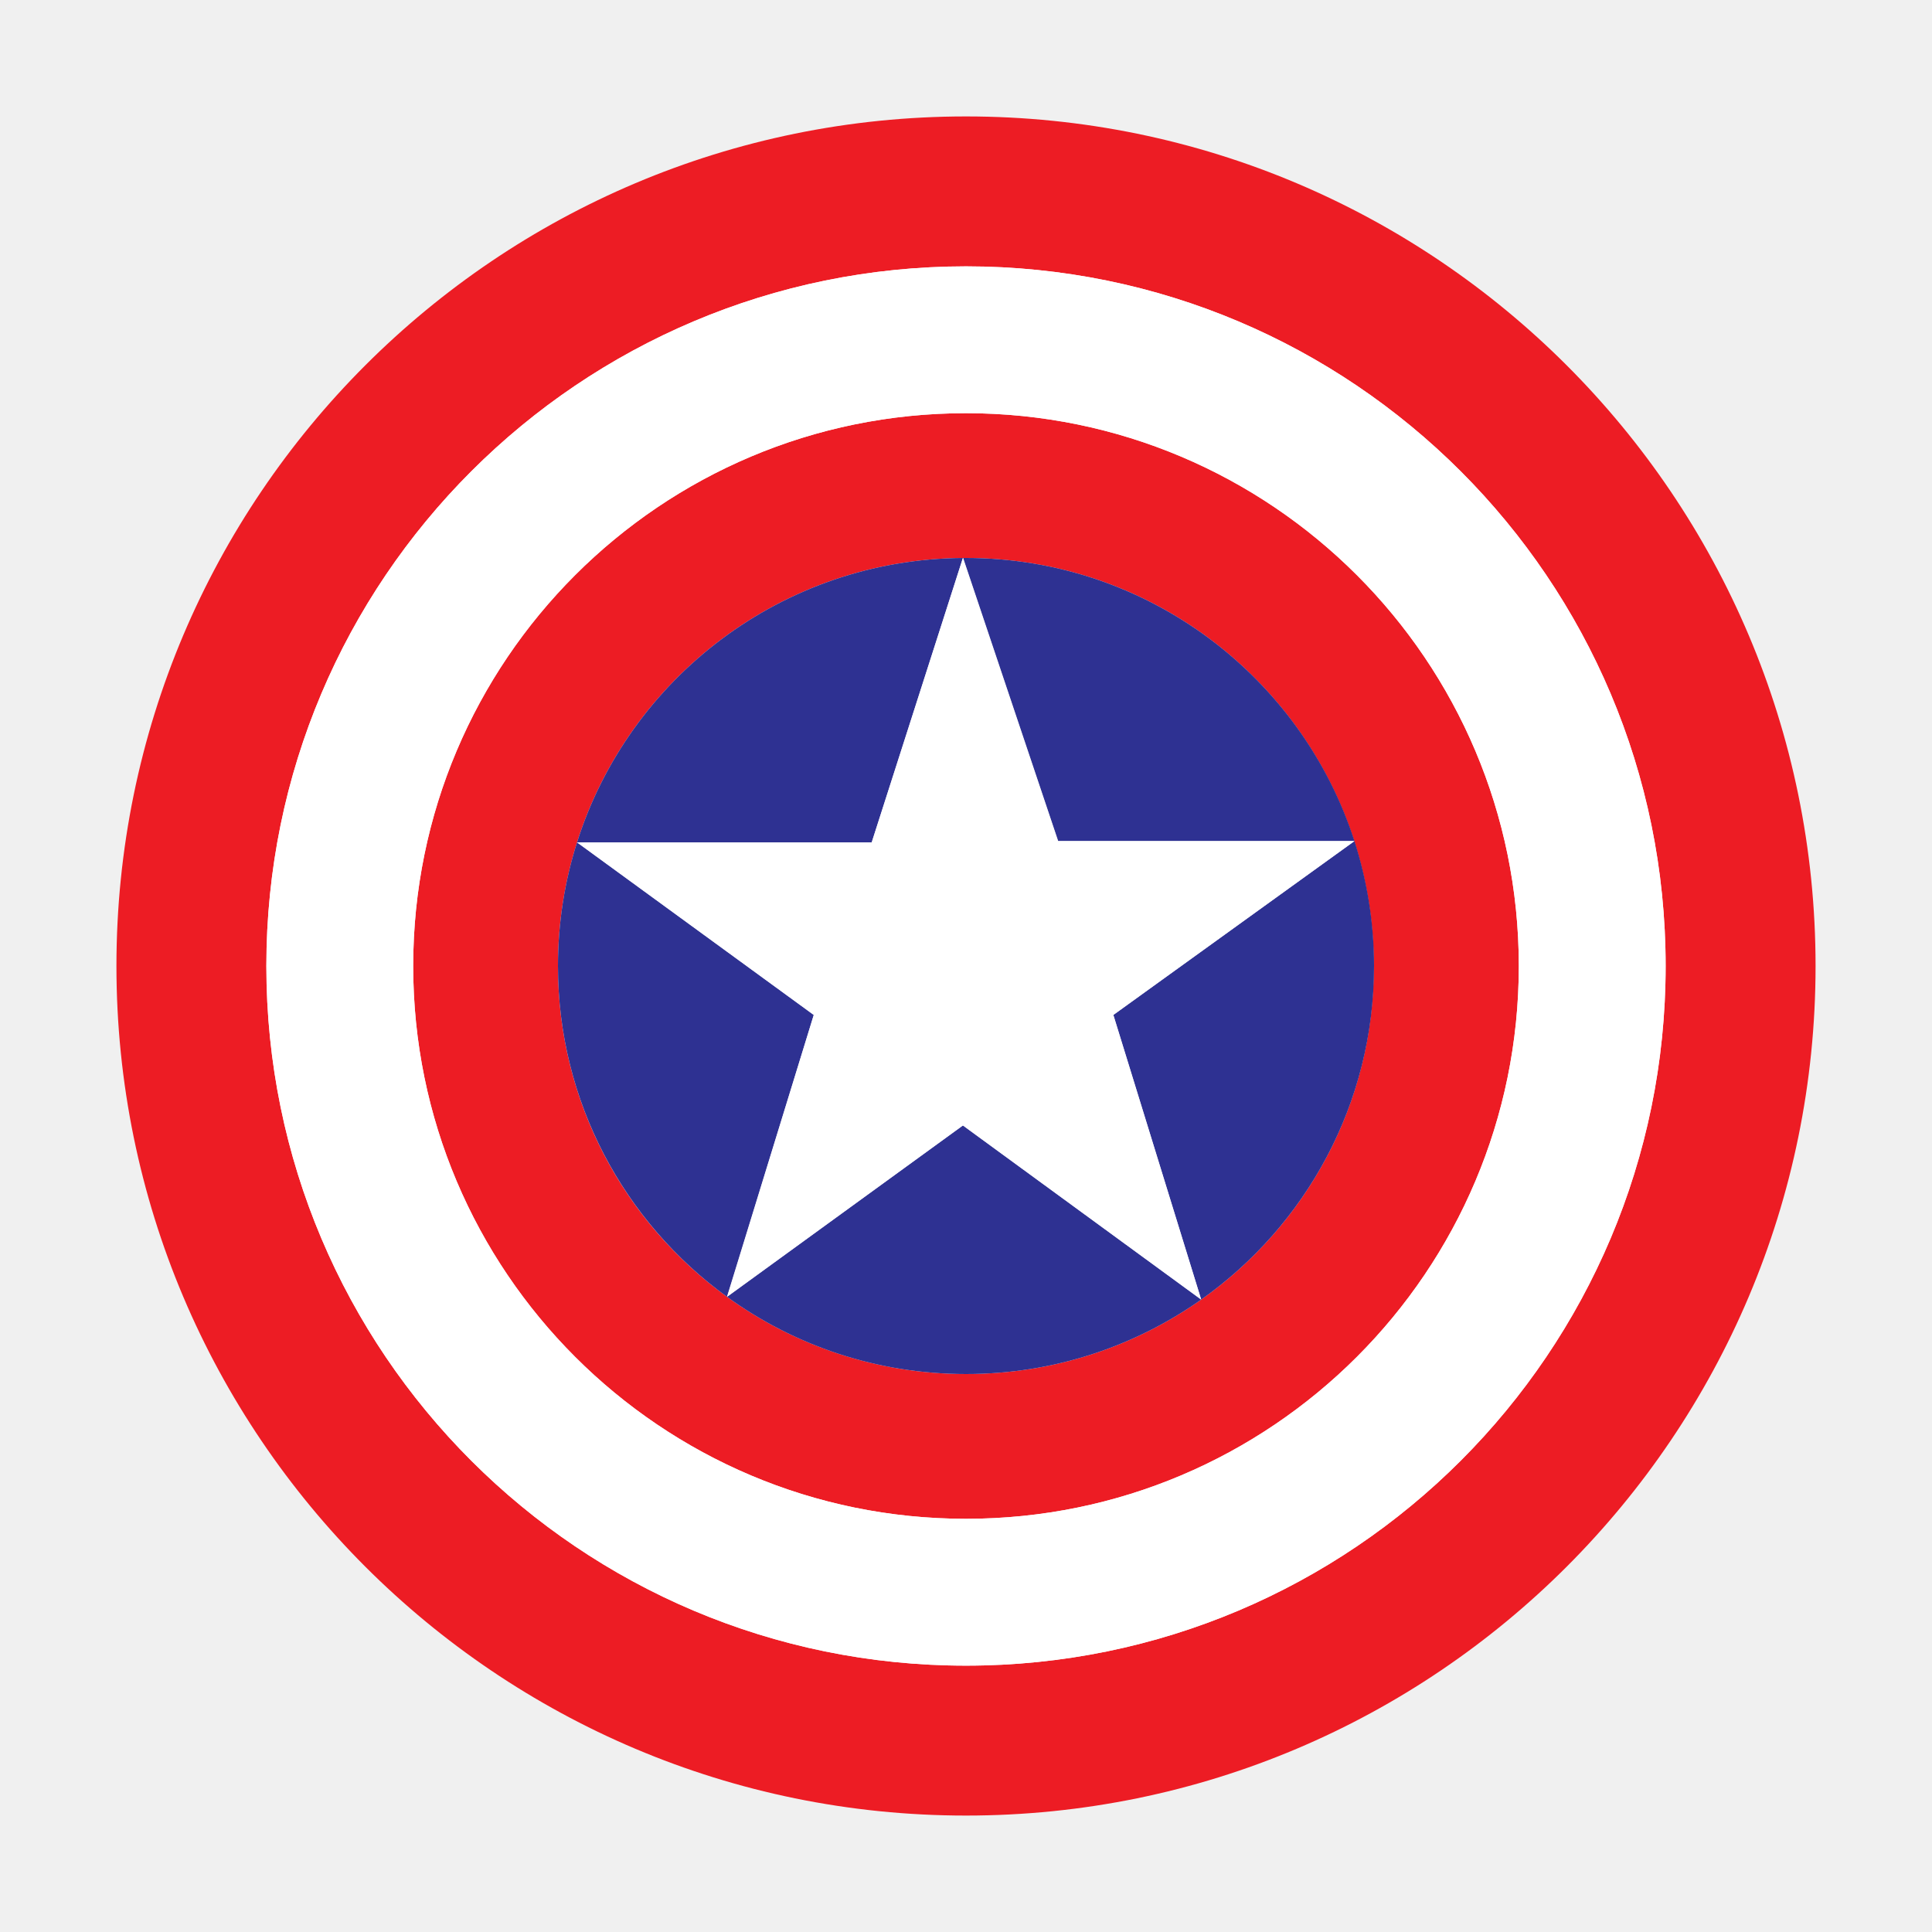
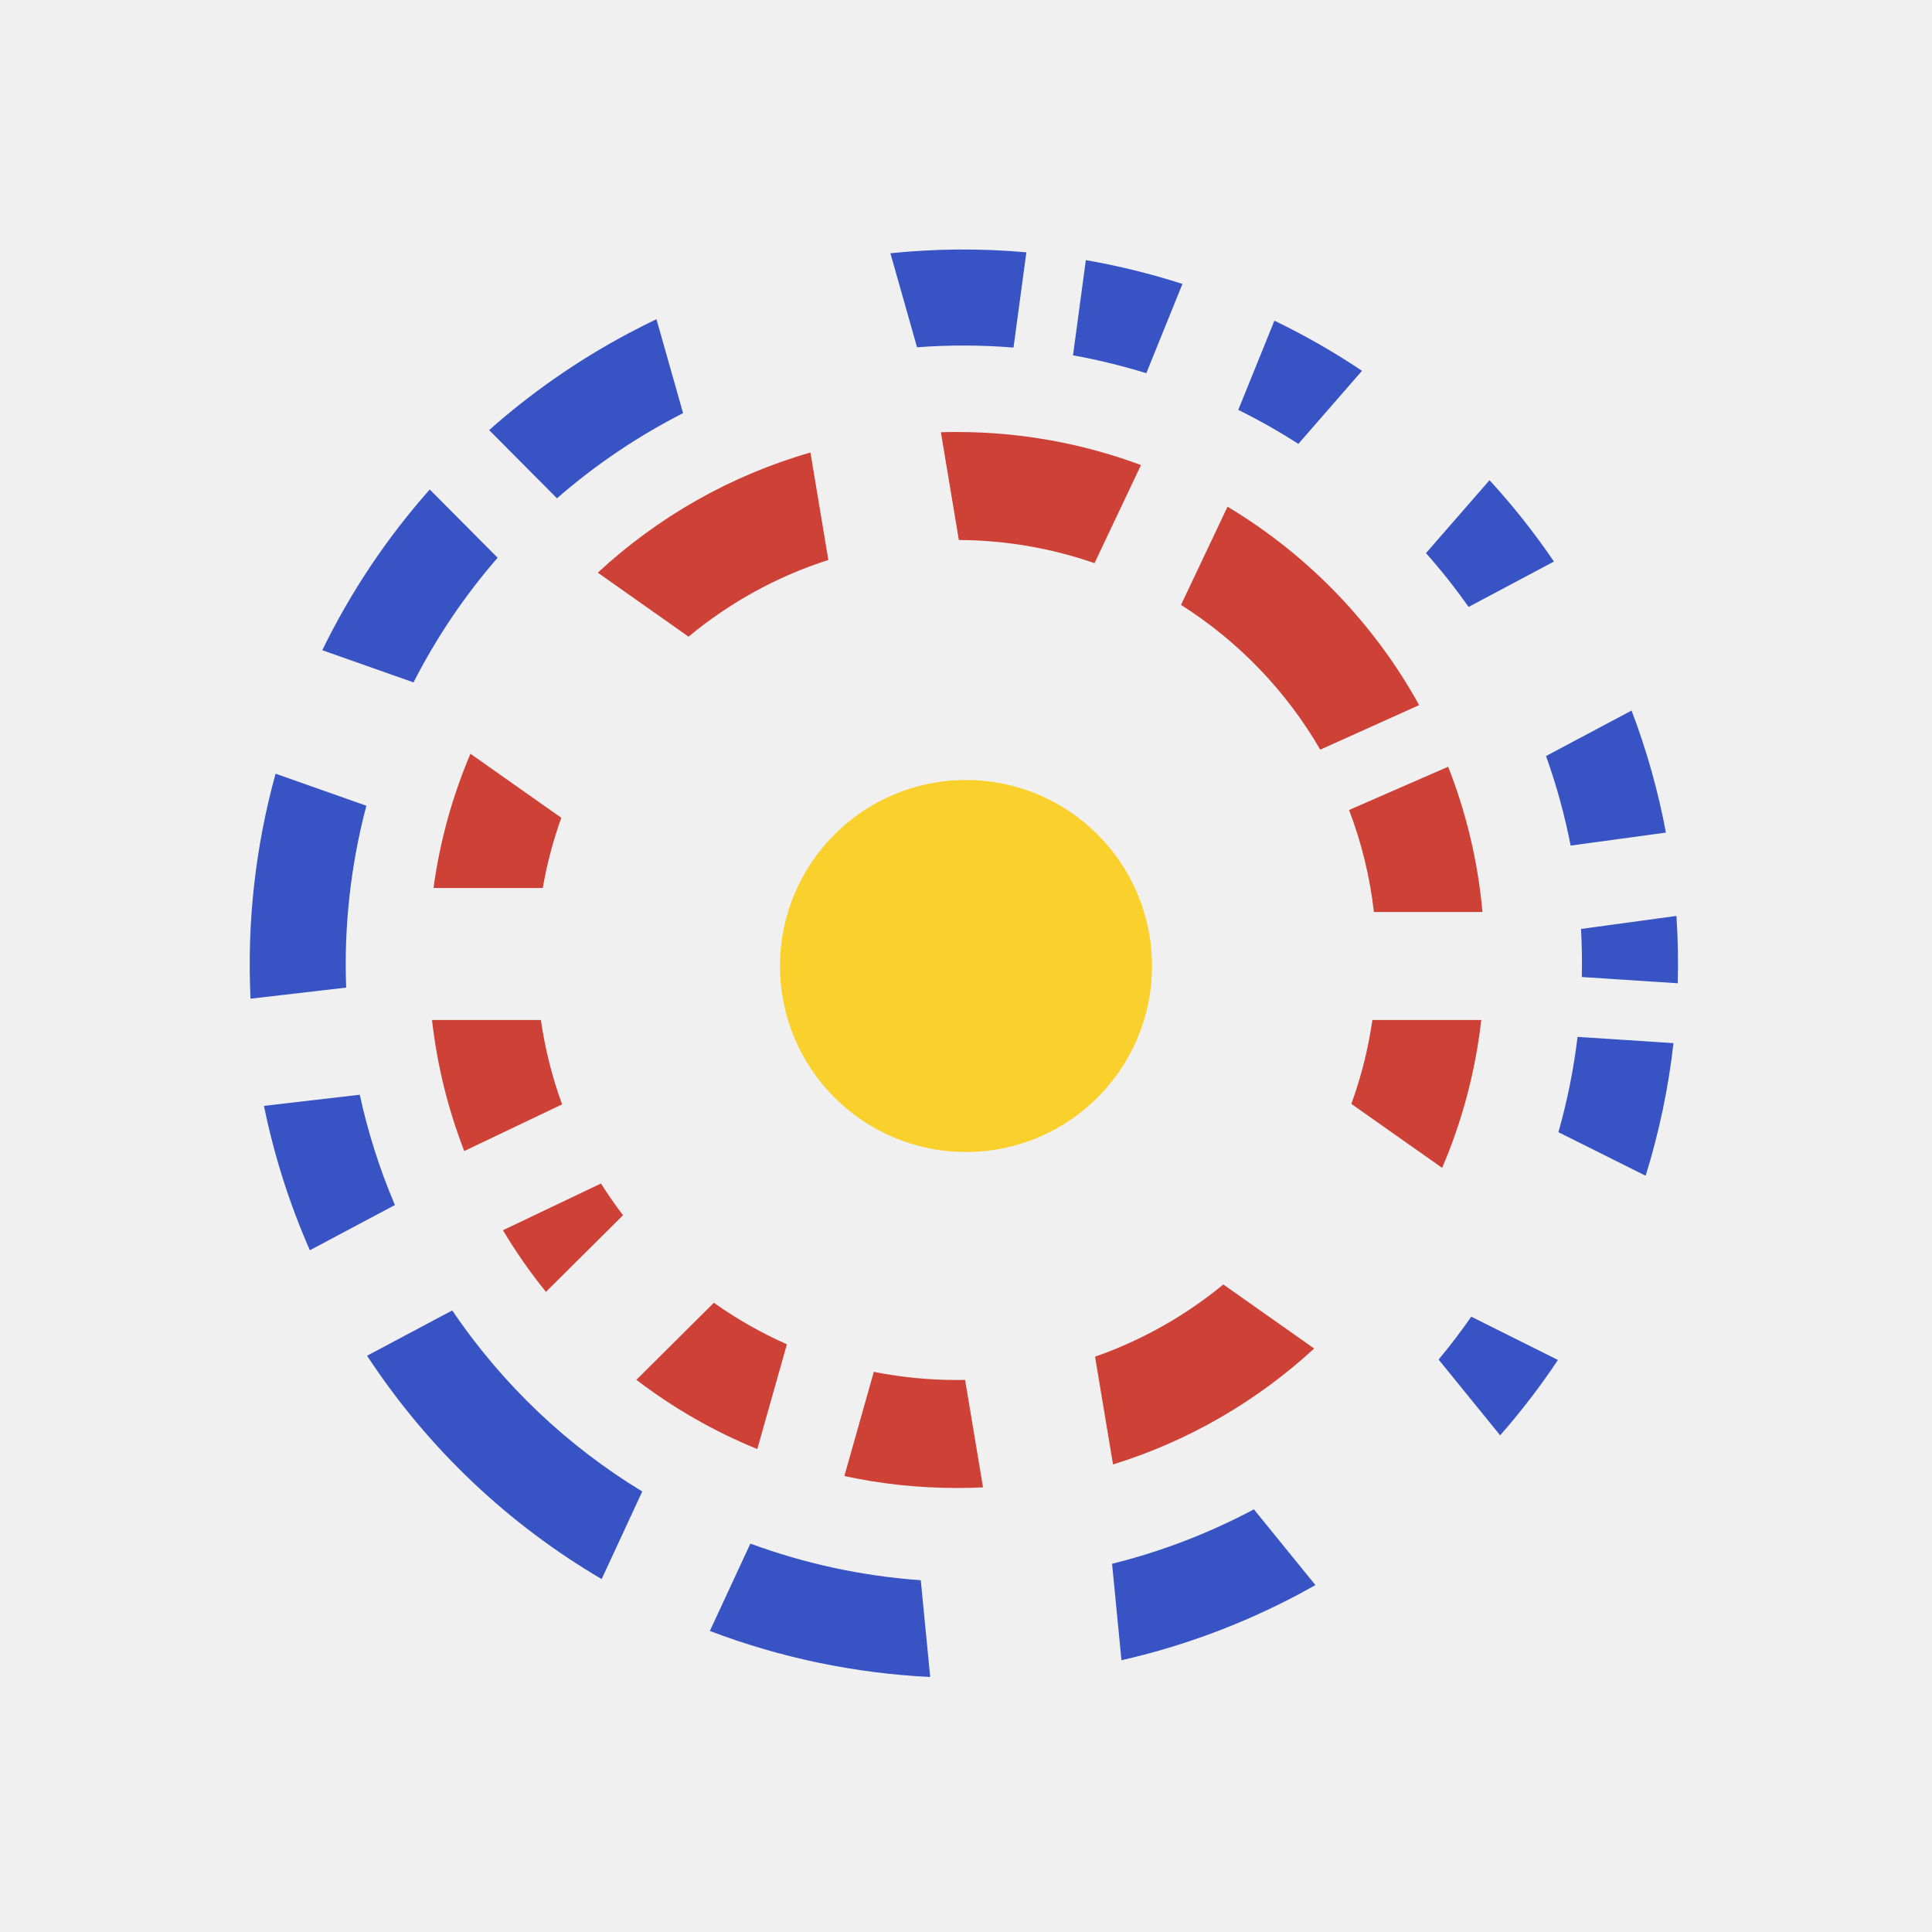
- <svg xmlns="http://www.w3.org/2000/svg" viewBox="0 0 750 750">
-   <switch>
-     <g>
-       <path d="M375 45.2C192.9 45.2 45.2 192.9 45.2 375S192.9 704.8 375 704.8 704.8 557.1 704.8 375 557.1 45.2 375 45.2zm0 601.4C225 646.6 103.4 525 103.4 375S225 103.4 375 103.4 646.6 225 646.6 375 525 646.6 375 646.6zm0-486.2c-118.5 0-214.6 96.1-214.6 214.6S256.5 589.6 375 589.6 589.6 493.5 589.6 375 493.5 160.4 375 160.4zm91.3 344.1c-25.8 18.2-57.3 28.9-91.3 28.9-34.6 0-66.7-11.1-92.8-30-39.8-28.8-65.6-75.6-65.6-128.4 0-16.7 2.6-32.8 7.4-48 20.2-63.7 79.6-109.9 149.8-110.4h1.1c70.6 0 130.3 46.1 150.8 109.9 4.9 15.3 7.6 31.6 7.6 48.5.1 53.5-26.4 100.8-67 129.5z" fill="#ed1c24" />
-       <path d="M338.4 327H224c20.2-63.7 79.6-109.9 149.8-110.4L338.4 327zm187.4-.5L432.2 394l34.1 110.5c40.6-28.7 67.1-76 67.1-129.5 0-16.9-2.7-33.2-7.6-48.5zM224 327c-4.8 15.1-7.4 31.3-7.4 48 0 52.8 25.9 99.6 65.6 128.4L315.9 394 224 327zm301.8-.5c-20.5-63.7-80.3-109.9-150.8-109.9h-1.1l36.9 109.9h115zM282.2 503.4c26.1 18.9 58.1 30 92.8 30 34 0 65.5-10.7 91.3-28.9l-92.5-67.6-91.6 66.5z" fill="#2e3192" />
-       <path d="M375 103.4C225 103.4 103.4 225 103.4 375S225 646.6 375 646.6 646.6 525 646.6 375 525 103.4 375 103.4zm0 486.2c-118.5 0-214.6-96.1-214.6-214.6S256.5 160.4 375 160.4 589.6 256.5 589.6 375 493.5 589.6 375 589.6zM432.2 394l34.1 110.5-92.5-67.6-91.5 66.5L315.9 394 224 327h114.4l35.4-110.4 36.9 109.9h115.1L432.2 394z" fill="#fff" />
-     </g>
-   </switch>
+ <svg xmlns="http://www.w3.org/2000/svg" viewBox="0 0 161 161" fill="none">
+   <circle cx="80.5" cy="80.5" r="15.5" fill="#FAD02C" />
+   <path fill-rule="evenodd" clip-rule="evenodd" d="M49.816 47.723C54.791 43.111 60.836 39.635 67.536 37.709L69.029 46.663C64.723 48.042 60.78 50.233 57.38 53.055L49.816 47.723ZM79.719 115C79.955 115 80.19 114.998 80.425 114.993L81.918 123.946C81.19 123.982 80.456 124 79.719 124C76.509 124 73.379 123.656 70.364 123.003L72.818 114.32C75.049 114.766 77.357 115 79.719 115ZM65.575 112.024L63.107 120.756C59.481 119.277 56.097 117.328 53.03 114.985L59.488 108.564C61.386 109.911 63.423 111.073 65.575 112.024ZM51.92 101.268C51.268 100.417 50.653 99.534 50.08 98.624L41.911 102.52C42.985 104.319 44.184 106.035 45.495 107.656L51.92 101.268ZM45.074 85C45.422 87.433 46.02 89.786 46.842 92.031L38.687 95.92C37.348 92.469 36.431 88.808 36 85H45.074ZM45.231 74C45.579 71.986 46.099 70.031 46.776 68.151L39.203 62.813C37.708 66.331 36.659 70.083 36.125 74H45.231ZM91.254 113.055L92.752 122.038C99.065 120.083 104.771 116.744 109.514 112.377L101.943 107.04C98.793 109.632 95.183 111.684 91.254 113.055ZM78.406 36.019L79.904 45.001C83.862 45.021 87.665 45.699 91.209 46.93L95.081 38.756C90.298 36.974 85.123 36 79.719 36C79.28 36 78.842 36.006 78.406 36.019ZM102.294 42.225L98.418 50.408C103.191 53.431 107.182 57.575 110.02 62.471L118.262 58.76C114.494 51.938 108.968 46.222 102.294 42.225ZM114.493 76C114.156 73.038 113.449 70.189 112.421 67.499L120.678 63.894C122.175 67.699 123.158 71.763 123.54 76H114.493ZM114.365 85C114.019 87.418 113.425 89.757 112.611 91.99L120.178 97.323C121.83 93.468 122.948 89.329 123.438 85H114.365Z" fill="#CE4136" />
+   <path fill-rule="evenodd" clip-rule="evenodd" d="M137.136 97.979C138.254 94.383 139.033 90.682 139.457 86.928L131.463 86.407C131.14 89.095 130.606 91.751 129.869 94.349L137.136 97.979ZM122.605 109.723C121.754 110.949 120.846 112.141 119.884 113.296L125.012 119.61C126.765 117.616 128.372 115.518 129.828 113.331L122.605 109.723ZM53.521 124.291C47.361 120.546 41.924 115.468 37.688 109.203L30.59 112.977C35.724 120.811 42.466 127.085 50.138 131.59L53.521 124.291ZM29.98 91.228C30.655 94.332 31.627 97.408 32.908 100.419L25.822 104.187C24.094 100.256 22.826 96.224 21.997 92.156L29.98 91.228ZM28.848 82.299C28.653 77.166 29.231 72.057 30.531 67.145L22.965 64.475C21.291 70.537 20.571 76.868 20.879 83.225L28.848 82.299ZM41.468 46.479C38.695 49.666 36.349 53.16 34.459 56.867L26.857 54.184C29.201 49.374 32.202 44.861 35.813 40.792L41.468 46.479ZM46.415 41.526C49.33 38.981 52.58 36.728 56.143 34.833C56.402 34.695 56.662 34.56 56.922 34.427L54.705 26.6C53.928 26.971 53.155 27.361 52.387 27.77C48.112 30.043 44.228 32.763 40.762 35.842L46.415 41.526ZM84.459 28.965C81.797 28.747 79.109 28.737 76.42 28.939L74.2 21.104C77.988 20.714 81.782 20.693 85.53 21.026L84.459 28.965ZM89.417 29.612C91.482 29.984 93.522 30.481 95.525 31.1L98.536 23.661C95.904 22.815 93.214 22.151 90.487 21.677L89.417 29.612ZM108.195 36.989C106.577 35.95 104.906 35.005 103.191 34.157L106.2 26.723C108.721 27.938 111.161 29.332 113.5 30.9L108.195 36.989ZM118.831 46.093C120.087 47.508 121.273 49.004 122.382 50.578L129.495 46.796C127.853 44.381 126.057 42.119 124.126 40.017L118.831 46.093ZM130.887 70.465C130.397 67.956 129.716 65.462 128.835 63.003L135.964 59.212C137.236 62.554 138.186 65.957 138.826 69.382L130.887 70.465ZM139.703 76.327C139.827 78.201 139.862 80.074 139.809 81.94L131.818 81.419C131.848 80.087 131.827 78.75 131.752 77.412L139.703 76.327ZM59.156 135.914C65.017 138.142 71.217 139.444 77.516 139.748L76.731 131.686C71.868 131.342 67.085 130.309 62.53 128.634L59.156 135.914ZM108.256 132.84C103.472 135.383 98.497 137.208 93.455 138.352L92.673 130.314C96.697 129.317 100.665 127.814 104.492 125.78L109.619 132.092C109.169 132.346 108.715 132.595 108.256 132.84Z" fill="#3753C4" />
</svg>
